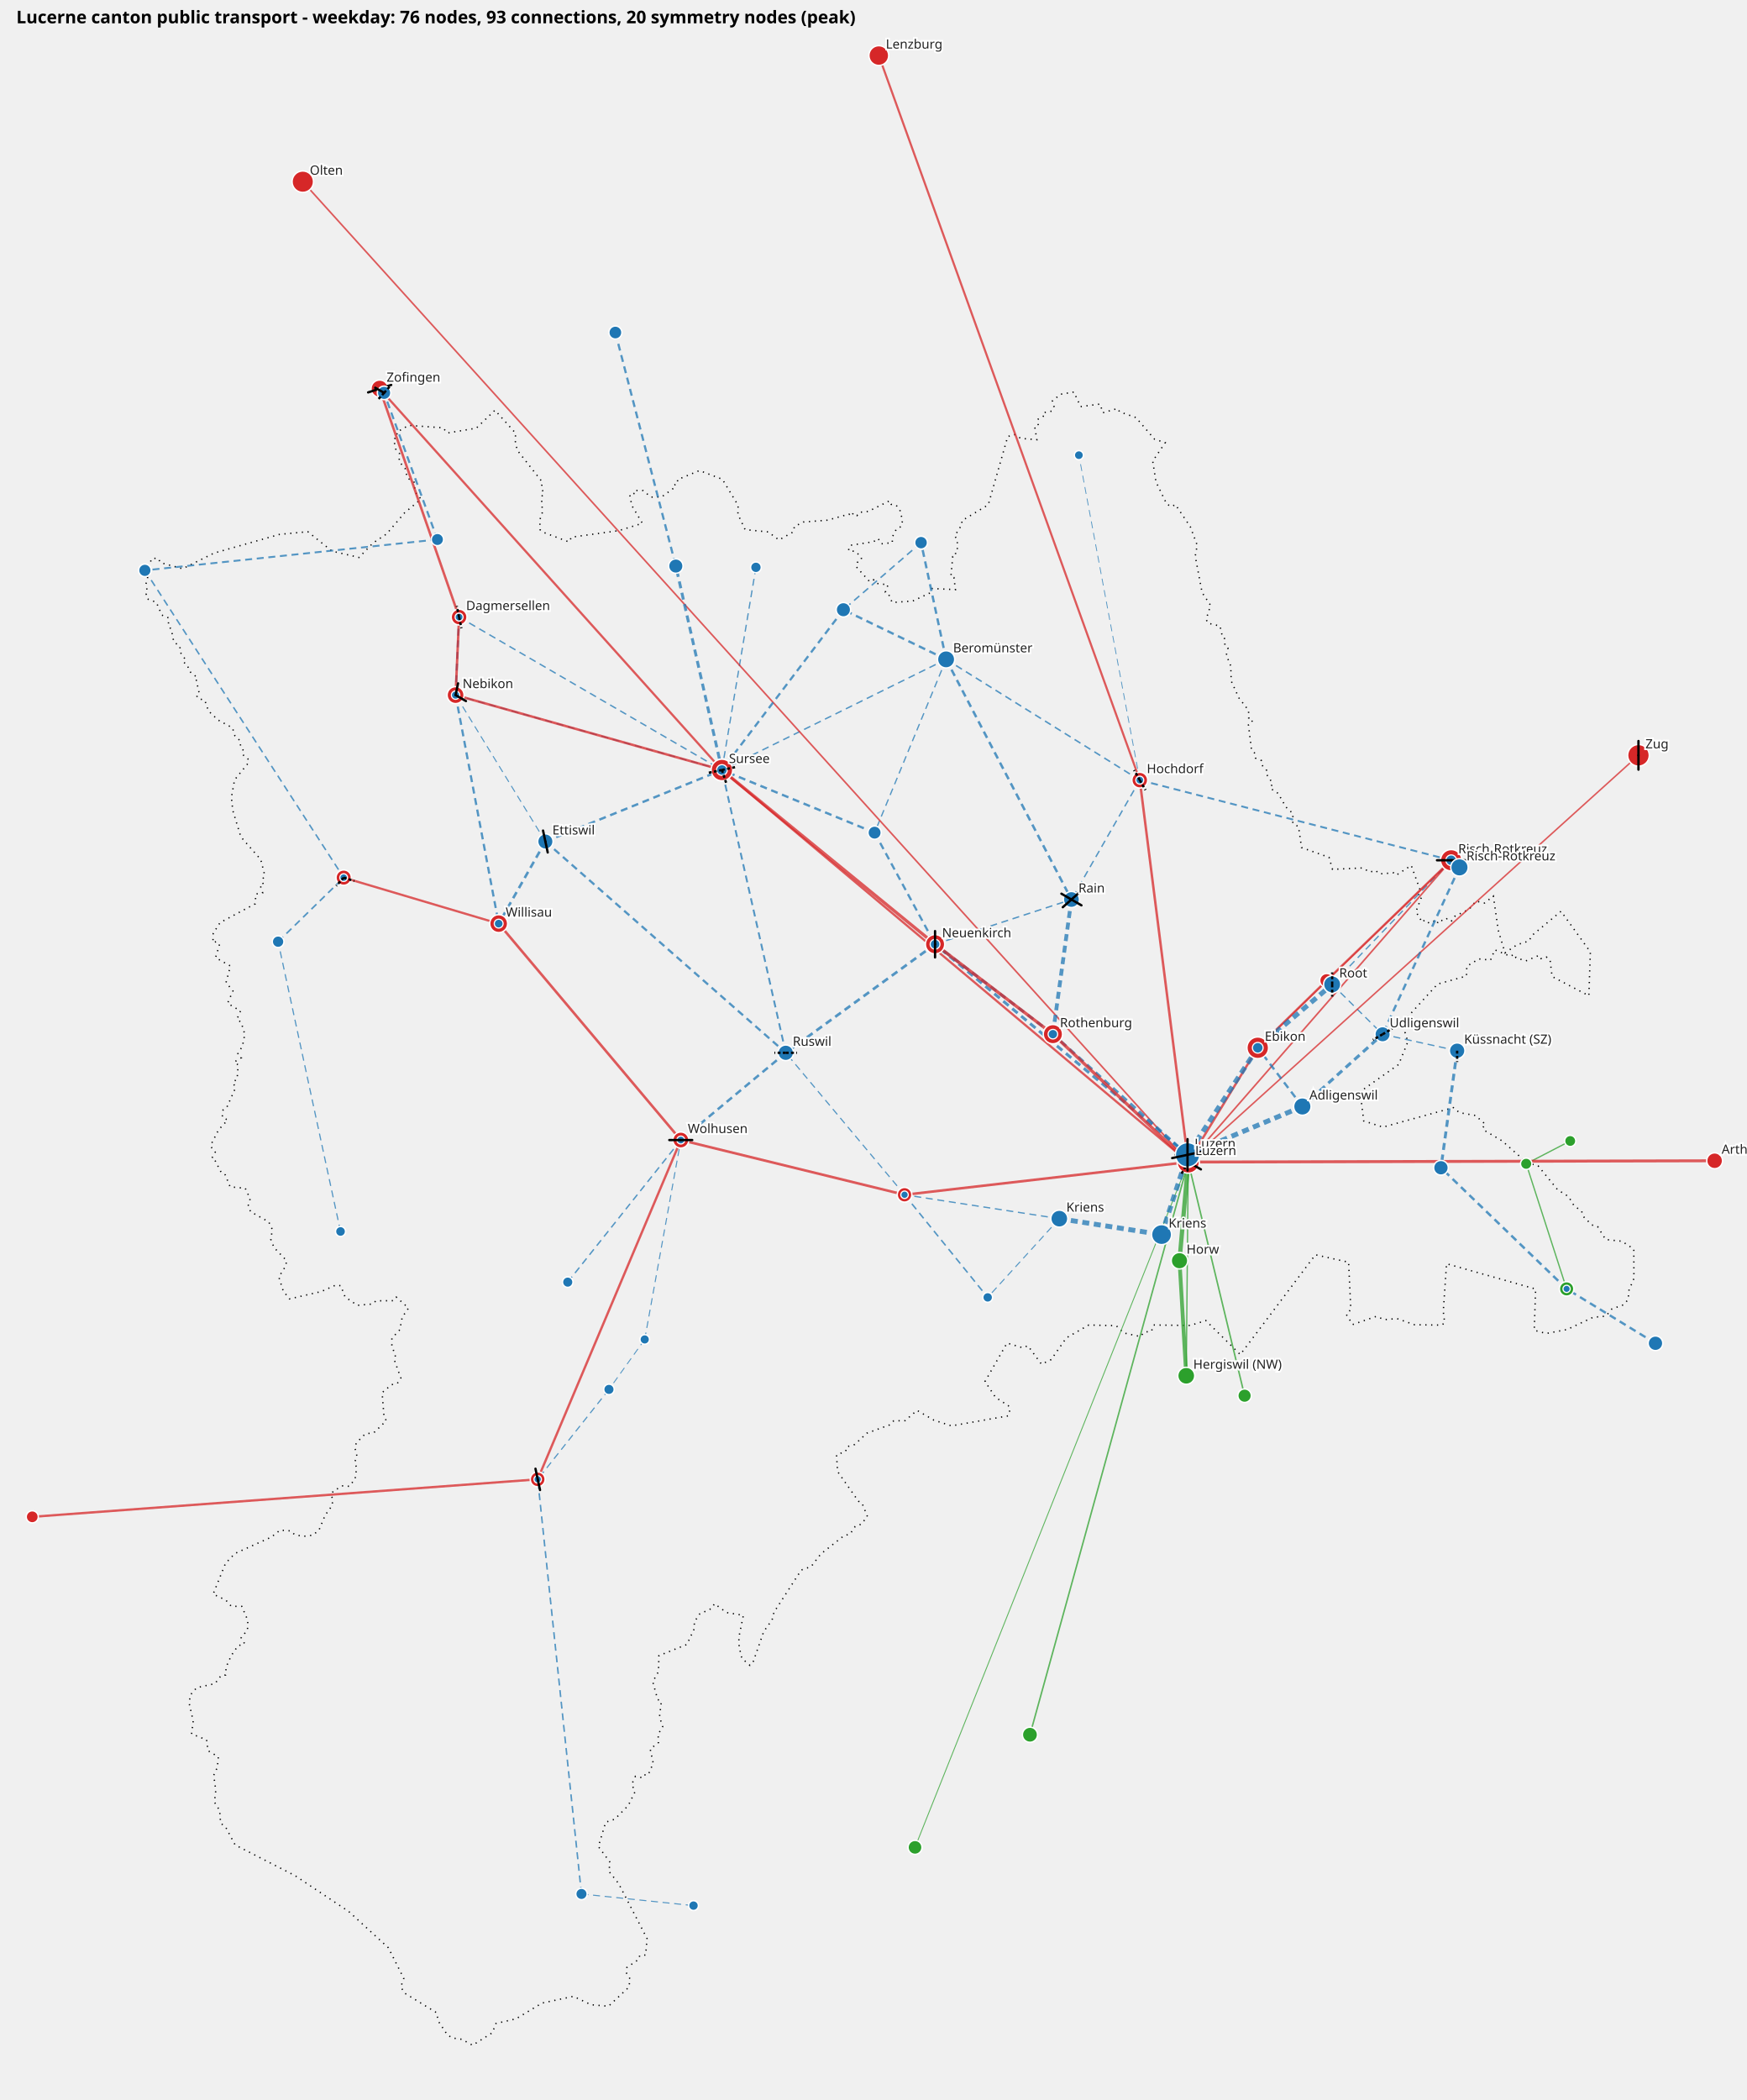
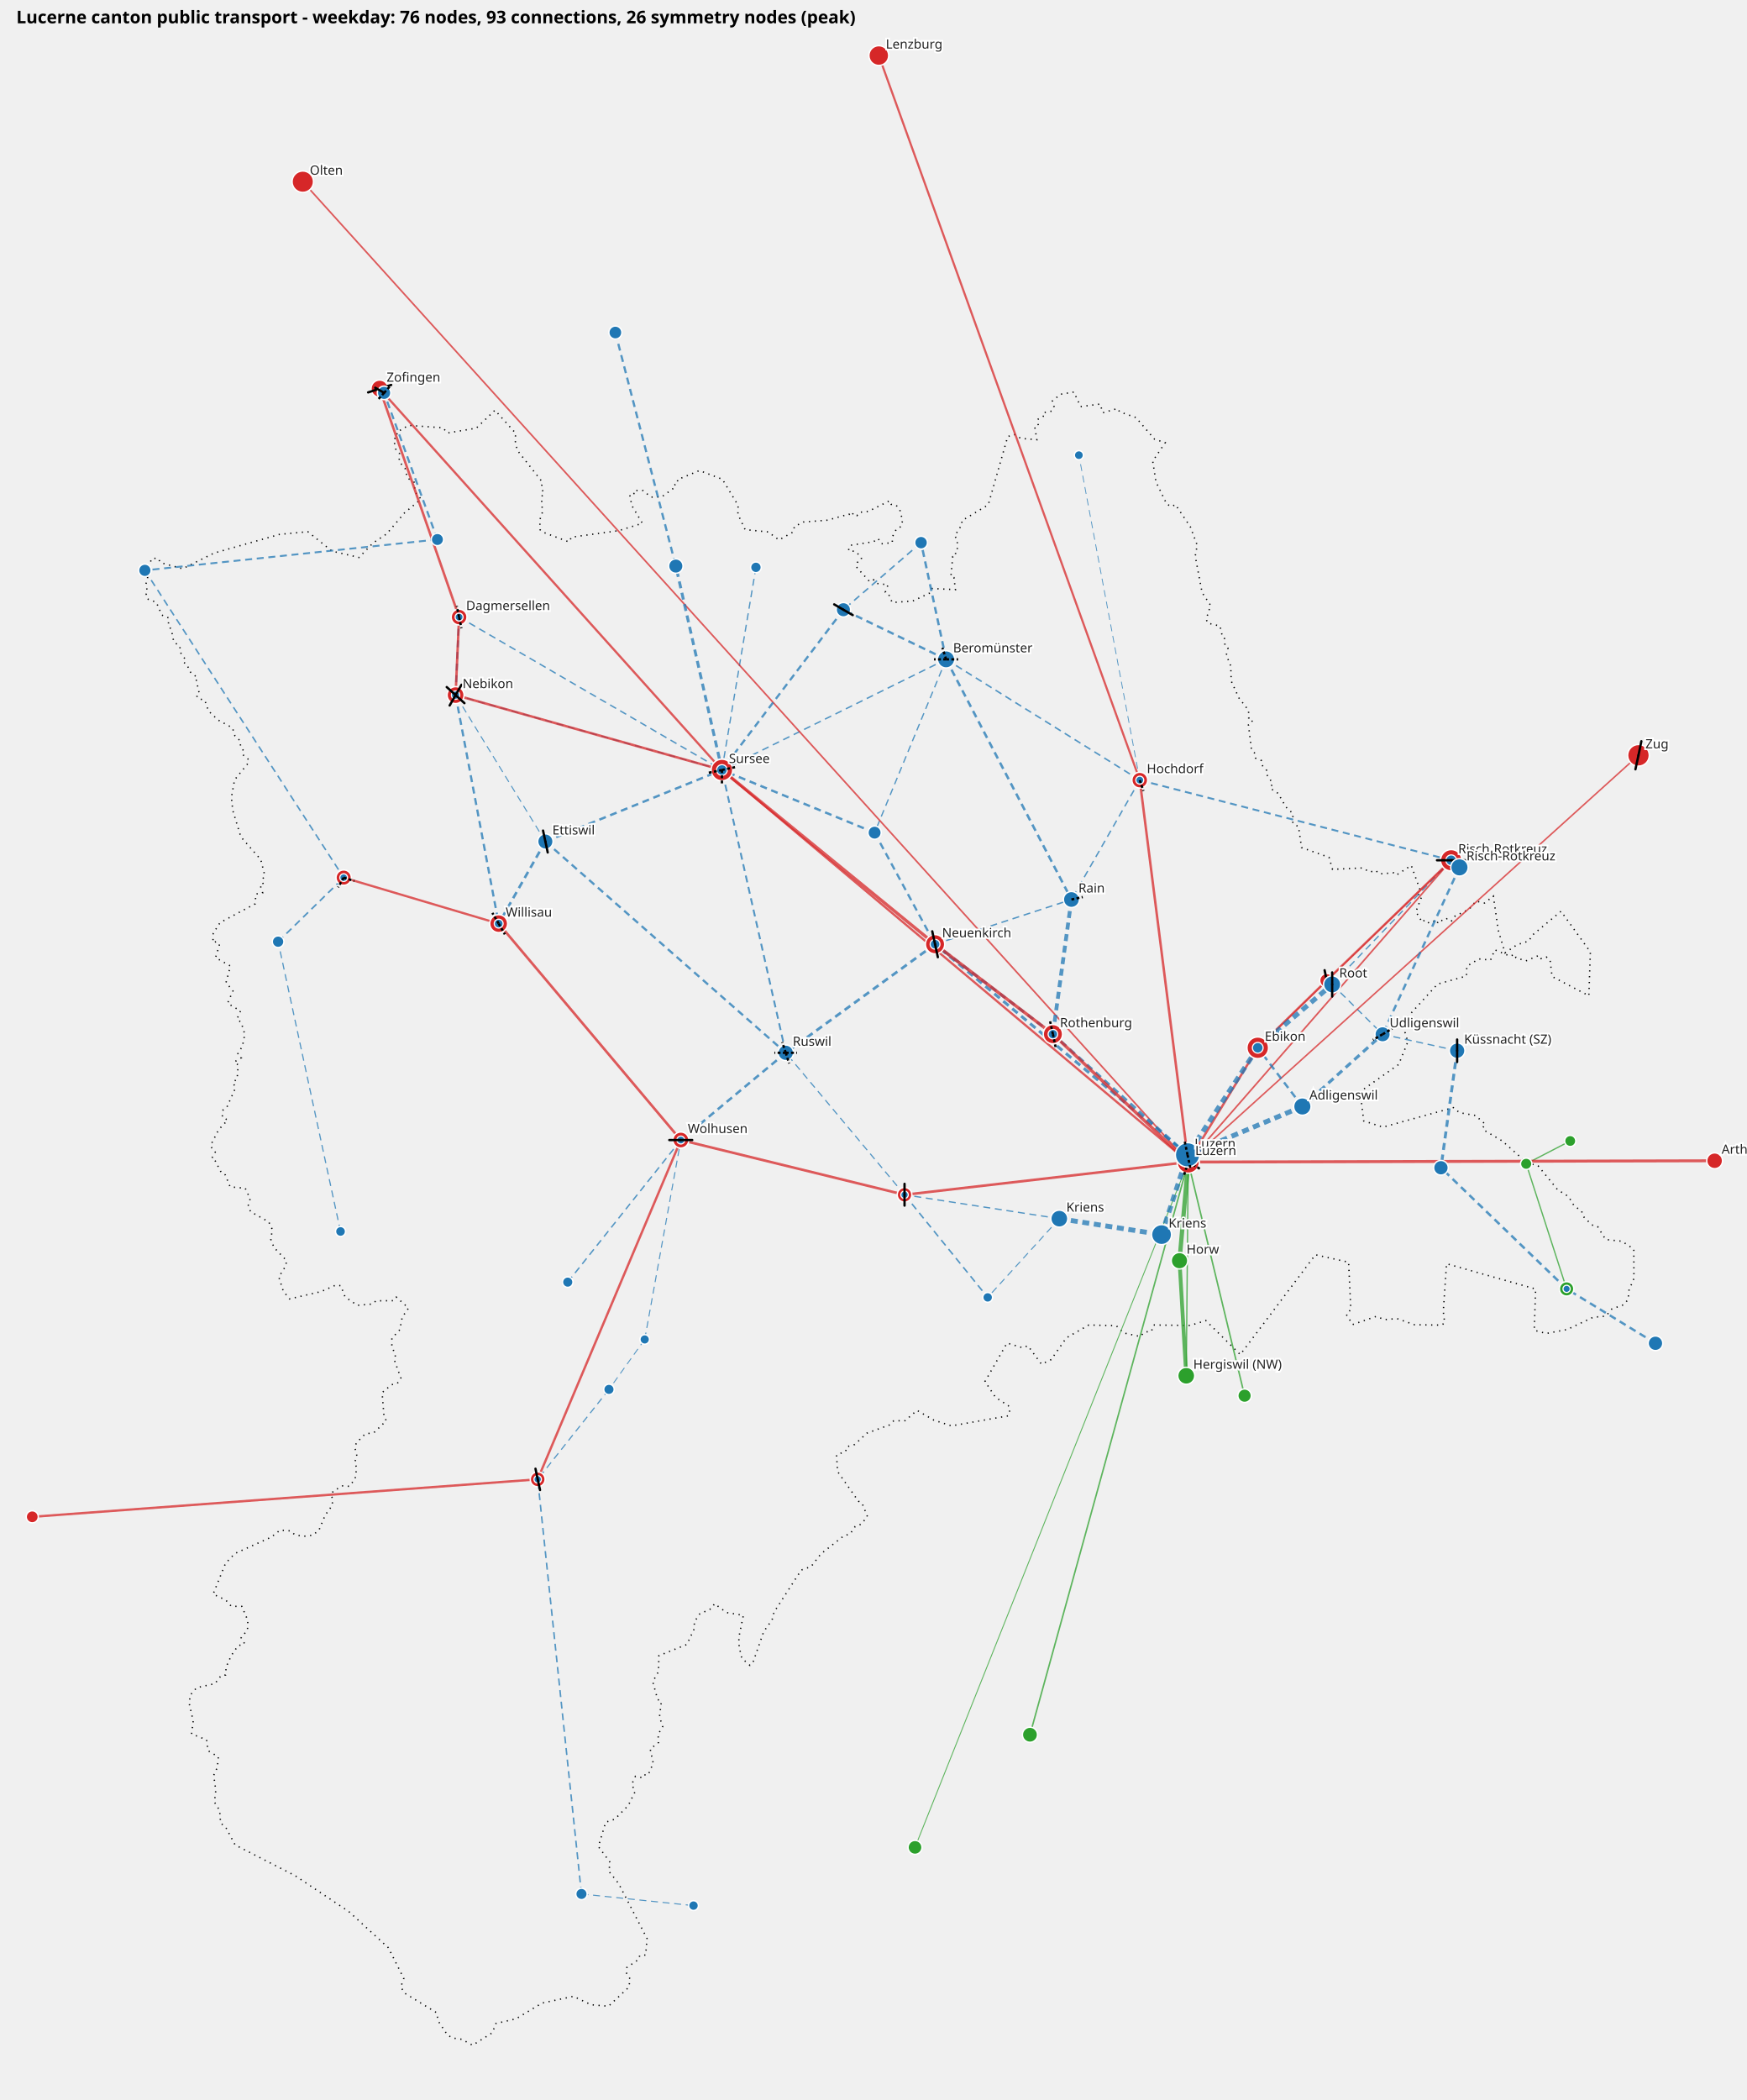
<svg xmlns="http://www.w3.org/2000/svg" width="1500" height="1803" style="background:#f3f5f8;font-family:sans-serif">
  <polyline fill="none" stroke="#000" stroke-width="1.2" stroke-dasharray="1 4" points="125.2,510.5 126.7,508.9 125.3,501.5 128.1,490.4 127.2,487.1 130.4,479.5 135.7,479.3 137.9,483.1 156.8,488.3 183.7,474.9 240.1,458.8 264.3,456.5 285.1,473.2 308.3,478.6 320.3,466.2 332.0,458.4 347.4,440.3 361.5,428.5 356.5,422.4 355.5,413.9 349.8,410.4 347.9,402.3 342.7,396.2 343.1,389.5 340.2,387.1 338.0,377.2 341.1,375.0 340.8,371.0 350.9,365.2 380.4,367.3 384.1,371.8 409.0,367.6 425.0,352.2 442.9,372.1 442.2,377.6 444.1,386.5 465.6,413.8 464.9,419.1 467.0,423.4 464.9,426.7 465.8,439.7 463.6,446.1 463.6,454.7 466.2,456.9 488.6,465.3 490.7,461.2 531.3,455.6 551.6,449.3 542.5,434.0 540.7,424.6 544.3,423.8 544.5,421.1 552.2,421.2 559.0,426.8 568.2,426.6 578.9,418.8 578.4,416.6 581.8,415.4 581.8,411.8 600.6,404.0 620.3,411.5 633.8,433.9 633.6,441.5 639.8,454.7 659.6,456.7 668.9,463.6 681.3,456.6 682.1,452.1 689.8,448.2 710.6,446.6 729.0,441.4 731.2,443.3 732.7,440.4 735.9,442.6 737.7,439.9 745.5,439.1 764.0,429.9 765.2,433.0 769.4,433.6 772.7,437.9 775.0,446.9 773.9,452.0 769.7,454.2 766.2,461.1 766.2,465.9 756.8,466.9 754.0,462.3 750.1,465.1 730.0,468.2 728.5,472.6 734.5,473.5 739.4,478.1 739.8,480.2 736.1,482.9 735.4,486.8 746.4,499.0 749.9,497.6 752.6,500.9 762.5,502.1 760.2,508.4 762.9,509.9 766.1,517.3 783.8,516.0 797.9,509.4 800.0,505.3 820.4,506.2 819.1,495.9 816.5,495.1 818.1,477.9 820.6,477.3 820.4,472.9 822.0,471.5 822.0,463.5 819.8,460.1 826.0,450.3 825.9,447.1 848.6,433.4 865.3,374.8 871.0,373.1 876.6,376.4 890.3,377.5 888.7,367.6 891.6,366.4 891.0,360.1 895.8,357.4 895.5,354.4 903.0,353.0 905.1,348.7 903.7,344.2 910.6,338.5 922.1,336.6 927.9,349.1 944.7,346.9 946.9,354.4 959.7,350.7 961.4,353.6 975.4,358.5 991.3,377.0 1000.5,380.1 989.8,395.9 992.6,413.7 1001.9,432.9 1006.2,435.0 1009.2,433.1 1022.1,452.3 1028.0,468.1 1026.3,477.5 1032.2,508.8 1039.5,519.7 1035.7,531.7 1037.1,535.0 1047.6,537.5 1049.8,547.4 1051.6,548.3 1051.8,554.3 1054.4,556.4 1053.0,562.5 1056.8,571.7 1057.2,584.7 1063.8,599.2 1072.1,609.9 1072.2,616.4 1074.9,616.7 1075.2,620.2 1072.0,622.4 1074.6,643.5 1077.9,647.2 1078.1,650.9 1083.2,653.0 1083.7,657.0 1087.7,661.5 1087.3,664.4 1092.7,672.5 1090.8,676.8 1097.4,681.1 1104.2,692.9 1110.2,698.5 1110.1,706.9 1115.0,709.8 1117.6,727.7 1141.2,736.1 1144.2,746.4 1169.8,745.2 1176.4,748.7 1181.2,747.3 1184.3,750.3 1196.7,749.4 1198.9,751.4 1211.8,743.0 1219.2,763.6 1217.9,769.7 1220.4,770.7 1215.8,782.8 1221.3,791.9 1223.3,789.8 1227.1,792.5 1232.9,790.2 1234.2,792.5 1235.6,789.8 1240.0,790.7 1243.0,788.3 1246.4,790.6 1249.0,786.8 1261.7,780.5 1267.3,773.7 1274.7,775.3 1282.3,769.4 1286.5,798.7 1292.3,818.1 1302.7,811.1 1312.9,807.9 1315.4,803.2 1340.4,782.4 1365.6,817.3 1364.3,854.9 1332.7,838.4 1331.0,824.2 1327.7,821.6 1323.1,823.0 1321.4,820.3 1310.2,825.0 1301.7,822.3 1300.5,819.3 1296.8,821.0 1283.5,815.5 1279.9,824.3 1269.9,823.3 1259.5,829.6 1259.2,838.0 1234.4,844.9 1206.6,875.4 1207.9,880.9 1206.4,886.2 1208.9,894.4 1201.0,913.9 1167.9,937.3 1171.0,962.4 1187.5,967.7 1248.0,951.0 1253.2,955.3 1266.8,957.7 1275.5,965.3 1273.2,968.2 1275.4,971.0 1289.8,979.5 1311.1,998.3 1320.7,1000.9 1337.5,1021.5 1346.8,1027.3 1351.6,1035.2 1358.1,1039.9 1359.5,1044.4 1366.9,1051.7 1371.8,1053.1 1378.7,1064.2 1392.7,1065.7 1402.9,1072.4 1403.0,1097.7 1398.8,1107.6 1398.0,1115.6 1394.5,1120.1 1384.1,1123.8 1378.9,1130.0 1367.9,1131.0 1345.6,1141.5 1327.6,1144.9 1317.4,1142.1 1318.6,1106.7 1242.1,1085.0 1239.3,1126.0 1240.5,1135.8 1237.8,1137.7 1214.7,1137.4 1199.5,1132.1 1188.7,1133.0 1181.8,1130.2 1161.5,1137.2 1156.1,1128.7 1159.9,1124.2 1158.0,1083.7 1129.5,1077.3 1065.0,1163.0 1035.4,1133.8 1022.0,1138.0 990.6,1137.6 988.7,1143.0 982.8,1143.7 979.0,1147.5 964.8,1144.4 958.5,1138.2 934.9,1137.6 915.6,1148.7 902.6,1167.3 894.3,1171.3 882.6,1155.4 878.3,1157.2 864.7,1153.1 845.8,1186.1 854.8,1199.7 865.8,1206.9 867.4,1209.7 865.8,1215.6 817.0,1224.2 801.9,1219.3 787.4,1210.9 777.2,1219.7 767.4,1219.9 763.8,1223.4 744.3,1230.5 733.9,1240.2 727.0,1242.2 726.2,1246.0 718.3,1249.2 719.2,1263.4 737.1,1288.9 740.1,1290.3 744.8,1302.0 739.5,1308.6 734.3,1310.6 729.9,1317.1 724.7,1318.5 704.8,1334.2 696.5,1345.0 688.0,1348.0 664.6,1384.2 663.0,1390.7 655.8,1400.8 646.7,1426.9 643.9,1429.8 637.0,1423.8 634.7,1414.0 634.4,1405.9 638.3,1386.9 623.9,1384.5 613.5,1376.9 611.0,1381.0 600.8,1385.7 596.1,1392.7 596.4,1397.9 589.8,1411.9 565.8,1421.5 565.4,1435.2 560.5,1443.9 564.7,1459.1 567.9,1460.8 566.3,1473.9 569.0,1482.5 565.1,1489.0 565.4,1496.1 558.3,1501.7 560.9,1513.8 556.5,1524.0 552.5,1523.8 551.1,1526.2 545.6,1525.1 542.6,1531.7 545.1,1538.7 539.5,1550.1 527.9,1561.9 520.1,1564.5 513.8,1585.4 524.0,1599.1 522.7,1606.5 531.1,1617.0 555.6,1664.4 554.4,1678.5 549.3,1679.0 548.4,1682.3 538.3,1689.2 538.1,1694.4 541.2,1699.3 539.8,1706.3 522.5,1722.5 507.5,1721.2 492.4,1714.0 465.4,1719.8 443.1,1733.3 425.9,1737.3 422.7,1745.3 405.8,1756.0 396.6,1750.9 388.1,1749.7 383.9,1746.7 376.4,1735.4 374.8,1728.0 347.2,1711.1 344.2,1705.8 346.7,1698.6 333.5,1672.3 299.4,1641.1 253.4,1610.4 201.9,1584.0 193.8,1568.8 189.4,1565.2 188.6,1554.4 184.1,1547.2 185.3,1537.2 183.5,1524.2 186.6,1517.5 187.5,1508.4 178.6,1503.1 177.4,1493.8 164.5,1488.7 165.9,1477.7 162.5,1462.7 163.3,1455.4 168.9,1449.0 184.6,1445.5 189.9,1438.5 193.7,1438.1 194.2,1431.2 198.6,1421.4 204.3,1413.1 210.0,1411.2 207.1,1406.1 212.5,1399.4 212.8,1391.2 207.6,1379.2 198.6,1379.1 193.8,1373.7 183.0,1368.7 193.6,1342.3 201.7,1333.8 233.0,1319.7 240.5,1313.7 249.7,1314.4 253.0,1317.6 260.2,1319.1 268.7,1318.0 273.9,1313.7 279.2,1300.9 284.7,1293.3 286.0,1288.0 284.5,1283.9 286.1,1280.2 294.3,1275.7 299.9,1276.1 304.9,1269.8 306.2,1260.6 304.7,1254.9 306.6,1250.6 304.7,1242.8 306.0,1238.8 313.5,1231.2 321.1,1230.0 331.7,1219.8 329.7,1215.7 328.1,1195.7 336.1,1188.9 341.2,1187.7 344.2,1183.2 338.6,1167.6 339.6,1164.8 336.5,1155.1 336.5,1149.0 343.3,1141.7 345.4,1130.8 350.8,1123.1 340.3,1113.7 337.7,1116.7 322.8,1116.9 319.8,1119.6 306.8,1120.7 296.3,1113.5 292.6,1103.9 288.4,1103.3 275.8,1108.9 248.6,1115.2 243.2,1108.4 239.4,1096.4 245.3,1087.0 246.1,1082.4 235.3,1071.1 232.5,1064.0 233.9,1055.7 230.7,1049.0 215.1,1040.3 213.2,1034.9 214.8,1029.3 210.6,1020.2 197.6,1019.0 193.4,1008.7 190.3,1007.3 184.3,995.7 181.9,994.5 184.8,989.1 181.1,984.5 181.4,982.3 187.7,970.0 195.5,961.6 190.8,959.2 191.6,952.8 194.9,950.4 202.1,934.3 200.1,929.0 203.6,926.5 204.5,914.3 201.2,911.8 207.2,908.1 204.3,904.6 208.2,898.1 210.2,888.0 207.1,877.9 203.5,874.9 206.5,868.0 195.4,861.4 200.0,850.8 194.1,843.5 197.9,829.4 185.1,822.2 188.3,811.6 186.2,808.3 182.8,809.4 183.1,801.3 189.0,792.1 219.1,776.0 219.7,767.6 225.5,766.5 223.4,759.9 226.0,759.0 225.0,756.0 227.3,751.4 223.9,738.0 206.8,718.5 199.9,695.9 198.7,684.7 201.4,669.6 212.8,655.6 213.4,652.1 208.7,648.1 209.2,644.6 206.6,641.3 206.2,636.0 201.7,631.7 199.6,624.9 187.3,618.2 179.0,610.4 175.9,601.4 169.6,599.4 168.8,596.7 170.9,594.6 168.6,584.1 169.6,581.9 162.7,576.4 160.8,570.8 157.7,568.6 158.9,565.8 154.7,559.9 154.5,554.9 149.2,551.1 147.2,540.9 144.6,536.7 144.8,530.5 139.0,528.1 134.2,517.1 126.7,514.3 125.2,510.5" />
  <line x1="1080.0" y1="899.6" x2="1246.1" y2="738.6" stroke="#d62728" stroke-width="0.7" stroke-opacity=".75" />
  <line x1="978.7" y1="669.8" x2="926.4" y2="390.8" stroke="#1f77b4" stroke-width="0.7" stroke-opacity=".75" stroke-dasharray="6 4" />
  <line x1="785.7" y1="1586.1" x2="1020.3" y2="997.7" stroke="#2ca02c" stroke-width="0.8" stroke-opacity=".75" />
  <line x1="553.6" y1="1150.0" x2="522.9" y2="1192.9" stroke="#1f77b4" stroke-width="0.8" stroke-opacity=".75" stroke-dasharray="6 4" />
  <line x1="909.6" y1="1046.3" x2="848.1" y2="1113.9" stroke="#1f77b4" stroke-width="0.9" stroke-opacity=".75" stroke-dasharray="6 4" />
  <line x1="468.3" y1="722.5" x2="391.2" y2="596.8" stroke="#1f77b4" stroke-width="0.9" stroke-opacity=".75" stroke-dasharray="6 4" />
  <line x1="499.3" y1="1626.1" x2="595.5" y2="1636.1" stroke="#1f77b4" stroke-width="0.9" stroke-opacity=".75" stroke-dasharray="6 4" />
  <line x1="553.6" y1="1150.0" x2="584.6" y2="978.8" stroke="#1f77b4" stroke-width="0.9" stroke-opacity=".75" stroke-dasharray="6 4" />
  <line x1="292.4" y1="1057.3" x2="238.8" y2="808.5" stroke="#1f77b4" stroke-width="1.0" stroke-opacity=".75" stroke-dasharray="6 4" />
  <line x1="776.7" y1="1025.8" x2="674.7" y2="903.9" stroke="#1f77b4" stroke-width="1.0" stroke-opacity=".75" stroke-dasharray="6 4" />
  <line x1="522.9" y1="1192.9" x2="461.7" y2="1270.1" stroke="#1f77b4" stroke-width="1.0" stroke-opacity=".75" stroke-dasharray="6 4" />
  <line x1="1018.6" y1="1181.2" x2="1020.3" y2="997.7" stroke="#2ca02c" stroke-width="1.1" stroke-opacity=".75" />
  <line x1="1348.3" y1="979.6" x2="1310.5" y2="999.2" stroke="#2ca02c" stroke-width="1.1" stroke-opacity=".75" />
  <line x1="391.2" y1="596.8" x2="619.9" y2="661.1" stroke="#1f77b4" stroke-width="1.1" stroke-opacity=".75" stroke-dasharray="6 4" />
  <line x1="1246.1" y1="738.6" x2="1143.9" y2="845.2" stroke="#1f77b4" stroke-width="1.1" stroke-opacity=".75" stroke-dasharray="6 4" />
  <line x1="909.6" y1="1046.3" x2="776.7" y2="1025.8" stroke="#1f77b4" stroke-width="1.1" stroke-opacity=".75" stroke-dasharray="6 4" />
  <line x1="1143.9" y1="845.2" x2="1187.2" y2="888.0" stroke="#1f77b4" stroke-width="1.1" stroke-opacity=".75" stroke-dasharray="6 4" />
  <line x1="649.1" y1="487.1" x2="619.9" y2="661.1" stroke="#1f77b4" stroke-width="1.1" stroke-opacity=".75" stroke-dasharray="6 4" />
  <line x1="1251.2" y1="902.1" x2="1187.2" y2="888.0" stroke="#1f77b4" stroke-width="1.1" stroke-opacity=".75" stroke-dasharray="6 4" />
  <line x1="1345.2" y1="1106.6" x2="1310.5" y2="999.2" stroke="#2ca02c" stroke-width="1.1" stroke-opacity=".75" />
  <line x1="812.4" y1="566.1" x2="751.0" y2="714.9" stroke="#1f77b4" stroke-width="1.1" stroke-opacity=".75" stroke-dasharray="6 4" />
  <line x1="812.4" y1="566.1" x2="619.9" y2="661.1" stroke="#1f77b4" stroke-width="1.2" stroke-opacity=".75" stroke-dasharray="6 4" />
  <line x1="487.5" y1="1100.8" x2="584.6" y2="978.8" stroke="#1f77b4" stroke-width="1.2" stroke-opacity=".75" stroke-dasharray="6 4" />
  <line x1="978.7" y1="669.8" x2="920.0" y2="772.3" stroke="#1f77b4" stroke-width="1.2" stroke-opacity=".75" stroke-dasharray="6 4" />
  <line x1="802.9" y1="810.7" x2="920.0" y2="772.3" stroke="#1f77b4" stroke-width="1.2" stroke-opacity=".75" stroke-dasharray="6 4" />
  <line x1="394.2" y1="529.8" x2="619.9" y2="661.1" stroke="#1f77b4" stroke-width="1.2" stroke-opacity=".75" stroke-dasharray="6 4" />
  <line x1="1020.3" y1="997.7" x2="884.4" y2="1489.4" stroke="#2ca02c" stroke-width="1.3" stroke-opacity=".75" />
  <line x1="499.3" y1="1626.1" x2="461.7" y2="1270.1" stroke="#1f77b4" stroke-width="1.3" stroke-opacity=".75" stroke-dasharray="6 4" />
  <line x1="790.9" y1="465.9" x2="724.2" y2="523.5" stroke="#1f77b4" stroke-width="1.3" stroke-opacity=".75" stroke-dasharray="6 4" />
  <line x1="124.4" y1="489.7" x2="295.1" y2="753.5" stroke="#1f77b4" stroke-width="1.3" stroke-opacity=".75" stroke-dasharray="6 4" />
  <line x1="1020.3" y1="997.7" x2="1068.7" y2="1198.3" stroke="#2ca02c" stroke-width="1.3" stroke-opacity=".75" />
  <line x1="1020.3" y1="997.7" x2="1406.9" y2="648.5" stroke="#d62728" stroke-width="1.3" stroke-opacity=".75" />
  <line x1="776.7" y1="1025.8" x2="848.1" y2="1113.9" stroke="#1f77b4" stroke-width="1.3" stroke-opacity=".75" stroke-dasharray="6 4" />
  <line x1="812.4" y1="566.1" x2="978.7" y2="669.8" stroke="#1f77b4" stroke-width="1.3" stroke-opacity=".75" stroke-dasharray="6 4" />
  <line x1="1020.3" y1="997.7" x2="260.0" y2="156.0" stroke="#d62728" stroke-width="1.4" stroke-opacity=".75" />
  <line x1="238.8" y1="808.5" x2="295.1" y2="753.5" stroke="#1f77b4" stroke-width="1.4" stroke-opacity=".75" stroke-dasharray="6 4" />
  <line x1="1020.3" y1="997.7" x2="1246.1" y2="738.6" stroke="#d62728" stroke-width="1.4" stroke-opacity=".75" />
  <line x1="978.7" y1="669.8" x2="1246.1" y2="738.6" stroke="#1f77b4" stroke-width="1.6" stroke-opacity=".75" stroke-dasharray="6 4" />
  <line x1="375.6" y1="463.2" x2="124.4" y2="489.7" stroke="#1f77b4" stroke-width="1.6" stroke-opacity=".75" stroke-dasharray="6 4" />
  <line x1="674.7" y1="903.9" x2="619.9" y2="661.1" stroke="#1f77b4" stroke-width="1.6" stroke-opacity=".75" stroke-dasharray="6 4" />
  <line x1="375.6" y1="463.2" x2="329.8" y2="337.3" stroke="#1f77b4" stroke-width="1.8" stroke-opacity=".75" stroke-dasharray="6 4" />
  <line x1="394.2" y1="529.8" x2="391.2" y2="596.8" stroke="#1f77b4" stroke-width="1.8" stroke-opacity=".75" stroke-dasharray="6 4" />
  <line x1="978.7" y1="669.8" x2="754.6" y2="47.7" stroke="#d62728" stroke-width="1.8" stroke-opacity=".75" />
  <line x1="619.9" y1="661.1" x2="326.0" y2="333.7" stroke="#d62728" stroke-width="1.9" stroke-opacity=".75" />
  <line x1="1020.3" y1="997.7" x2="619.9" y2="661.1" stroke="#d62728" stroke-width="1.9" stroke-opacity=".75" />
  <line x1="468.3" y1="722.5" x2="674.7" y2="903.9" stroke="#1f77b4" stroke-width="1.9" stroke-opacity=".75" stroke-dasharray="6 4" />
  <line x1="428.2" y1="793.0" x2="295.1" y2="753.5" stroke="#d62728" stroke-width="1.9" stroke-opacity=".75" />
  <line x1="724.2" y1="523.5" x2="619.9" y2="661.1" stroke="#1f77b4" stroke-width="1.9" stroke-opacity=".75" stroke-dasharray="6 4" />
  <line x1="391.2" y1="596.8" x2="428.2" y2="793.0" stroke="#1f77b4" stroke-width="1.9" stroke-opacity=".75" stroke-dasharray="6 4" />
  <line x1="751.0" y1="714.9" x2="802.9" y2="810.7" stroke="#1f77b4" stroke-width="1.9" stroke-opacity=".75" stroke-dasharray="6 4" />
  <line x1="528.4" y1="285.5" x2="580.3" y2="486.0" stroke="#1f77b4" stroke-width="1.9" stroke-opacity=".75" stroke-dasharray="6 4" />
  <line x1="812.4" y1="566.1" x2="790.9" y2="465.9" stroke="#1f77b4" stroke-width="2.0" stroke-opacity=".75" stroke-dasharray="6 4" />
  <line x1="1421.5" y1="1153.3" x2="1345.2" y2="1106.6" stroke="#1f77b4" stroke-width="2.0" stroke-opacity=".75" stroke-dasharray="6 4" />
  <line x1="27.7" y1="1302.3" x2="461.7" y2="1270.1" stroke="#d62728" stroke-width="2.0" stroke-opacity=".75" />
  <line x1="461.7" y1="1270.1" x2="584.6" y2="978.8" stroke="#d62728" stroke-width="2.0" stroke-opacity=".75" />
  <line x1="1118.3" y1="950.0" x2="1080.0" y2="899.6" stroke="#1f77b4" stroke-width="2.0" stroke-opacity=".75" stroke-dasharray="6 4" />
  <line x1="468.3" y1="722.5" x2="619.9" y2="661.1" stroke="#1f77b4" stroke-width="2.0" stroke-opacity=".75" stroke-dasharray="6 4" />
  <line x1="1253.2" y1="744.7" x2="1187.2" y2="888.0" stroke="#1f77b4" stroke-width="2.0" stroke-opacity=".75" stroke-dasharray="6 4" />
  <line x1="1080.0" y1="899.6" x2="1020.3" y2="997.7" stroke="#d62728" stroke-width="2.0" stroke-opacity=".75" />
  <line x1="1080.0" y1="899.6" x2="1139.2" y2="841.8" stroke="#d62728" stroke-width="2.0" stroke-opacity=".75" />
  <line x1="1246.1" y1="738.6" x2="1139.2" y2="841.8" stroke="#d62728" stroke-width="2.0" stroke-opacity=".75" />
  <line x1="812.4" y1="566.1" x2="724.2" y2="523.5" stroke="#1f77b4" stroke-width="2.0" stroke-opacity=".75" stroke-dasharray="6 4" />
  <line x1="751.0" y1="714.9" x2="619.9" y2="661.1" stroke="#1f77b4" stroke-width="2.0" stroke-opacity=".75" stroke-dasharray="6 4" />
  <line x1="394.2" y1="529.8" x2="391.2" y2="596.8" stroke="#d62728" stroke-width="2.1" stroke-opacity=".75" />
  <line x1="812.4" y1="566.1" x2="920.0" y2="772.3" stroke="#1f77b4" stroke-width="2.1" stroke-opacity=".75" stroke-dasharray="6 4" />
  <line x1="394.2" y1="529.8" x2="326.0" y2="333.7" stroke="#d62728" stroke-width="2.1" stroke-opacity=".75" />
  <line x1="978.7" y1="669.8" x2="1020.3" y2="997.7" stroke="#d62728" stroke-width="2.1" stroke-opacity=".75" />
  <line x1="391.2" y1="596.8" x2="619.9" y2="661.1" stroke="#d62728" stroke-width="2.1" stroke-opacity=".75" />
  <line x1="674.7" y1="903.9" x2="584.6" y2="978.8" stroke="#1f77b4" stroke-width="2.1" stroke-opacity=".75" stroke-dasharray="6 4" />
  <line x1="1345.2" y1="1106.6" x2="1237.3" y2="1002.6" stroke="#1f77b4" stroke-width="2.1" stroke-opacity=".75" stroke-dasharray="6 4" />
  <line x1="468.3" y1="722.5" x2="428.2" y2="793.0" stroke="#1f77b4" stroke-width="2.2" stroke-opacity=".75" stroke-dasharray="6 4" />
  <line x1="428.2" y1="793.0" x2="584.6" y2="978.8" stroke="#d62728" stroke-width="2.2" stroke-opacity=".75" />
  <line x1="776.7" y1="1025.8" x2="584.6" y2="978.8" stroke="#d62728" stroke-width="2.2" stroke-opacity=".75" />
  <line x1="1020.3" y1="997.7" x2="776.7" y2="1025.8" stroke="#d62728" stroke-width="2.2" stroke-opacity=".75" />
  <line x1="1019.7" y1="991.5" x2="904.1" y2="887.9" stroke="#1f77b4" stroke-width="2.3" stroke-opacity=".75" stroke-dasharray="6 4" />
  <line x1="802.9" y1="810.7" x2="674.7" y2="903.9" stroke="#1f77b4" stroke-width="2.3" stroke-opacity=".75" stroke-dasharray="6 4" />
  <line x1="802.9" y1="810.7" x2="904.1" y2="887.9" stroke="#1f77b4" stroke-width="2.4" stroke-opacity=".75" stroke-dasharray="6 4" />
  <line x1="1251.2" y1="902.1" x2="1237.3" y2="1002.6" stroke="#1f77b4" stroke-width="2.5" stroke-opacity=".75" stroke-dasharray="6 4" />
  <line x1="1472.3" y1="996.6" x2="1020.3" y2="997.7" stroke="#d62728" stroke-width="2.5" stroke-opacity=".75" />
  <line x1="1019.7" y1="991.5" x2="802.9" y2="810.7" stroke="#1f77b4" stroke-width="2.5" stroke-opacity=".75" stroke-dasharray="6 4" />
  <line x1="619.9" y1="661.1" x2="580.3" y2="486.0" stroke="#1f77b4" stroke-width="2.5" stroke-opacity=".75" stroke-dasharray="6 4" />
  <line x1="1118.3" y1="950.0" x2="1187.2" y2="888.0" stroke="#1f77b4" stroke-width="2.6" stroke-opacity=".75" stroke-dasharray="6 4" />
  <line x1="802.9" y1="810.7" x2="904.1" y2="887.9" stroke="#d62728" stroke-width="2.7" stroke-opacity=".75" />
  <line x1="802.9" y1="810.7" x2="619.9" y2="661.1" stroke="#d62728" stroke-width="2.7" stroke-opacity=".75" />
  <line x1="1020.3" y1="997.7" x2="904.1" y2="887.9" stroke="#d62728" stroke-width="2.7" stroke-opacity=".75" />
  <line x1="920.0" y1="772.3" x2="904.1" y2="887.9" stroke="#1f77b4" stroke-width="3.3" stroke-opacity=".75" stroke-dasharray="6 4" />
  <line x1="1018.6" y1="1181.2" x2="1012.8" y2="1082.4" stroke="#2ca02c" stroke-width="3.3" stroke-opacity=".75" />
  <line x1="1012.8" y1="1082.4" x2="1020.3" y2="997.7" stroke="#2ca02c" stroke-width="3.7" stroke-opacity=".75" />
  <line x1="1118.3" y1="950.0" x2="1019.7" y2="991.5" stroke="#1f77b4" stroke-width="4.2" stroke-opacity=".75" stroke-dasharray="6 4" />
  <line x1="909.6" y1="1046.3" x2="997.4" y2="1060.0" stroke="#1f77b4" stroke-width="4.2" stroke-opacity=".75" stroke-dasharray="6 4" />
  <line x1="1080.0" y1="899.6" x2="1143.9" y2="845.2" stroke="#1f77b4" stroke-width="4.2" stroke-opacity=".75" stroke-dasharray="6 4" />
  <line x1="1080.0" y1="899.6" x2="1019.7" y2="991.5" stroke="#1f77b4" stroke-width="4.2" stroke-opacity=".75" stroke-dasharray="6 4" />
  <line x1="997.4" y1="1060.0" x2="1019.7" y2="991.5" stroke="#1f77b4" stroke-width="4.2" stroke-opacity=".75" stroke-dasharray="6 4" />
  <circle cx="1472.3" cy="996.6" r="6.8" fill="#d62728" stroke="#fff" stroke-width="1.2" />
  <circle cx="394.2" cy="529.8" r="6.8" fill="#d62728" stroke="#fff" stroke-width="1.2" />
  <circle cx="394.2" cy="529.8" r="3.4" fill="#1f77b4" stroke="#fff" stroke-width="1" />
  <line x1="394.2" y1="529.8" x2="396.2" y2="539.4" stroke="#000" stroke-width="2" stroke-dasharray="2.5 2" />
  <line x1="394.2" y1="529.8" x2="392.2" y2="520.3" stroke="#000" stroke-width="2" stroke-dasharray="2.5 2" />
  <circle cx="1080.0" cy="899.6" r="9.3" fill="#d62728" stroke="#fff" stroke-width="1.2" />
  <circle cx="1080.0" cy="899.6" r="4.6" fill="#1f77b4" stroke="#fff" stroke-width="1" />
  <circle cx="785.7" cy="1586.1" r="6.0" fill="#2ca02c" stroke="#fff" stroke-width="1.2" />
  <circle cx="1018.6" cy="1181.2" r="7.3" fill="#2ca02c" stroke="#fff" stroke-width="1.2" />
  <circle cx="978.7" cy="669.8" r="6.8" fill="#d62728" stroke="#fff" stroke-width="1.2" />
  <circle cx="978.7" cy="669.8" r="3.4" fill="#1f77b4" stroke="#fff" stroke-width="1" />
-   <line x1="978.7" y1="669.8" x2="983.6" y2="678.3" stroke="#000" stroke-width="2" stroke-dasharray="2.5 2" />
-   <line x1="978.7" y1="669.8" x2="973.8" y2="661.2" stroke="#000" stroke-width="2" stroke-dasharray="2.5 2" />
+   <line x1="978.7" y1="669.8" x2="981.8" y2="679.1" stroke="#000" stroke-width="2" stroke-dasharray="2.5 2" />
  <circle cx="1012.8" cy="1082.4" r="7.1" fill="#2ca02c" stroke="#fff" stroke-width="1.2" />
  <circle cx="27.7" cy="1302.3" r="5.2" fill="#d62728" stroke="#fff" stroke-width="1.2" />
  <circle cx="754.6" cy="47.7" r="8.5" fill="#d62728" stroke="#fff" stroke-width="1.2" />
  <circle cx="1020.3" cy="997.7" r="9.6" fill="#d62728" stroke="#fff" stroke-width="1.2" />
  <circle cx="1020.3" cy="997.7" r="4.8" fill="#2ca02c" stroke="#fff" stroke-width="1" />
-   <line x1="1020.3" y1="997.7" x2="1026.6" y2="986.8" stroke="#000" stroke-width="2" stroke-dasharray="2.5 2" />
-   <line x1="1020.3" y1="997.7" x2="1014.0" y2="1008.6" stroke="#000" stroke-width="2" stroke-dasharray="2.5 2" />
-   <line x1="1020.3" y1="997.7" x2="1031.2" y2="1004.0" stroke="#000" stroke-width="2" stroke-linecap="round" />
-   <line x1="1020.3" y1="997.7" x2="1009.4" y2="991.4" stroke="#000" stroke-width="2" stroke-linecap="round" />
+   <line x1="1020.3" y1="997.7" x2="1024.2" y2="985.7" stroke="#000" stroke-width="2" stroke-dasharray="2.5 2" />
+   <line x1="1020.3" y1="997.7" x2="1016.4" y2="1009.7" stroke="#000" stroke-width="2" stroke-dasharray="2.5 2" />
+   <line x1="1020.3" y1="997.7" x2="1031.2" y2="1004.0" stroke="#000" stroke-width="2" stroke-dasharray="2.5 2" />
+   <line x1="1020.3" y1="997.7" x2="1009.4" y2="991.4" stroke="#000" stroke-width="2" stroke-dasharray="2.5 2" />
  <circle cx="776.7" cy="1025.8" r="6.3" fill="#d62728" stroke="#fff" stroke-width="1.2" />
  <circle cx="776.7" cy="1025.8" r="3.2" fill="#1f77b4" stroke="#fff" stroke-width="1" />
+   <line x1="776.7" y1="1025.8" x2="776.7" y2="1016.4" stroke="#000" stroke-width="2" stroke-linecap="round" />
+   <line x1="776.7" y1="1025.8" x2="776.7" y2="1035.1" stroke="#000" stroke-width="2" stroke-linecap="round" />
  <circle cx="391.2" cy="596.8" r="7.3" fill="#d62728" stroke="#fff" stroke-width="1.2" />
  <circle cx="391.2" cy="596.8" r="3.6" fill="#1f77b4" stroke="#fff" stroke-width="1" />
-   <line x1="391.2" y1="596.8" x2="400.1" y2="601.9" stroke="#000" stroke-width="2" stroke-linecap="round" />
-   <line x1="391.2" y1="596.8" x2="393.3" y2="586.7" stroke="#000" stroke-width="2" stroke-linecap="round" />
+   <line x1="391.2" y1="596.8" x2="398.8" y2="603.7" stroke="#000" stroke-width="2" stroke-linecap="round" />
+   <line x1="391.2" y1="596.8" x2="383.6" y2="589.9" stroke="#000" stroke-width="2" stroke-linecap="round" />
+   <line x1="391.2" y1="596.8" x2="396.3" y2="587.9" stroke="#000" stroke-width="2" stroke-linecap="round" />
+   <line x1="391.2" y1="596.8" x2="386.1" y2="605.7" stroke="#000" stroke-width="2" stroke-linecap="round" />
  <circle cx="802.9" cy="810.7" r="8.3" fill="#d62728" stroke="#fff" stroke-width="1.2" />
  <circle cx="802.9" cy="810.7" r="4.2" fill="#1f77b4" stroke="#fff" stroke-width="1" />
-   <line x1="802.9" y1="810.7" x2="802.9" y2="799.4" stroke="#000" stroke-width="2" stroke-linecap="round" />
-   <line x1="802.9" y1="810.7" x2="802.9" y2="822.0" stroke="#000" stroke-width="2" stroke-linecap="round" />
+   <line x1="802.9" y1="810.7" x2="805.3" y2="821.8" stroke="#000" stroke-width="2" stroke-linecap="round" />
+   <line x1="802.9" y1="810.7" x2="800.5" y2="799.6" stroke="#000" stroke-width="2" stroke-linecap="round" />
  <circle cx="260.0" cy="156.0" r="9.2" fill="#d62728" stroke="#fff" stroke-width="1.2" />
  <circle cx="1246.1" cy="738.6" r="9.2" fill="#d62728" stroke="#fff" stroke-width="1.2" />
  <circle cx="1246.1" cy="738.6" r="4.6" fill="#1f77b4" stroke="#fff" stroke-width="1" />
  <line x1="1246.1" y1="738.6" x2="1258.3" y2="738.6" stroke="#000" stroke-width="2" stroke-linecap="round" />
  <line x1="1246.1" y1="738.6" x2="1233.9" y2="738.6" stroke="#000" stroke-width="2" stroke-linecap="round" />
  <circle cx="1139.2" cy="841.8" r="6.0" fill="#d62728" stroke="#fff" stroke-width="1.2" />
+   <line x1="1139.2" y1="841.8" x2="1141.1" y2="850.7" stroke="#000" stroke-width="2" stroke-linecap="round" />
+   <line x1="1139.2" y1="841.8" x2="1137.4" y2="833.0" stroke="#000" stroke-width="2" stroke-linecap="round" />
  <circle cx="904.1" cy="887.9" r="8.3" fill="#d62728" stroke="#fff" stroke-width="1.2" />
  <circle cx="904.1" cy="887.9" r="4.1" fill="#1f77b4" stroke="#fff" stroke-width="1" />
+   <line x1="904.1" y1="887.9" x2="906.4" y2="898.9" stroke="#000" stroke-width="2" stroke-dasharray="2.5 2" />
+   <line x1="904.1" y1="887.9" x2="901.7" y2="876.9" stroke="#000" stroke-width="2" stroke-dasharray="2.5 2" />
  <circle cx="884.4" cy="1489.4" r="6.5" fill="#2ca02c" stroke="#fff" stroke-width="1.2" />
  <circle cx="461.7" cy="1270.1" r="6.4" fill="#d62728" stroke="#fff" stroke-width="1.2" />
  <circle cx="461.7" cy="1270.1" r="3.2" fill="#1f77b4" stroke="#fff" stroke-width="1" />
  <line x1="461.7" y1="1270.1" x2="463.7" y2="1279.3" stroke="#000" stroke-width="2" stroke-linecap="round" />
  <line x1="461.7" y1="1270.1" x2="459.8" y2="1261.0" stroke="#000" stroke-width="2" stroke-linecap="round" />
  <circle cx="1068.7" cy="1198.3" r="5.8" fill="#2ca02c" stroke="#fff" stroke-width="1.2" />
  <circle cx="619.9" cy="661.1" r="9.3" fill="#d62728" stroke="#fff" stroke-width="1.2" />
  <circle cx="619.9" cy="661.1" r="4.6" fill="#1f77b4" stroke="#fff" stroke-width="1" />
  <line x1="619.9" y1="661.1" x2="631.9" y2="658.5" stroke="#000" stroke-width="2" stroke-dasharray="2.5 2" />
  <line x1="619.9" y1="661.1" x2="607.9" y2="663.6" stroke="#000" stroke-width="2" stroke-dasharray="2.5 2" />
-   <line x1="619.9" y1="661.1" x2="623.7" y2="672.7" stroke="#000" stroke-width="2" stroke-dasharray="2.5 2" />
+   <line x1="619.9" y1="661.1" x2="619.9" y2="673.3" stroke="#000" stroke-width="2" stroke-dasharray="2.5 2" />
  <circle cx="1345.2" cy="1106.6" r="6.2" fill="#2ca02c" stroke="#fff" stroke-width="1.2" />
  <circle cx="1345.2" cy="1106.6" r="3.1" fill="#1f77b4" stroke="#fff" stroke-width="1" />
  <circle cx="428.2" cy="793.0" r="7.7" fill="#d62728" stroke="#fff" stroke-width="1.2" />
  <circle cx="428.2" cy="793.0" r="3.8" fill="#1f77b4" stroke="#fff" stroke-width="1" />
+   <line x1="428.2" y1="793.0" x2="433.5" y2="802.2" stroke="#000" stroke-width="2" stroke-dasharray="2.5 2" />
+   <line x1="428.2" y1="793.0" x2="422.8" y2="783.8" stroke="#000" stroke-width="2" stroke-dasharray="2.5 2" />
  <circle cx="584.6" cy="978.8" r="6.9" fill="#d62728" stroke="#fff" stroke-width="1.2" />
  <circle cx="584.6" cy="978.8" r="3.4" fill="#1f77b4" stroke="#fff" stroke-width="1" />
  <line x1="584.6" y1="978.8" x2="594.4" y2="978.8" stroke="#000" stroke-width="2" stroke-linecap="round" />
  <line x1="584.6" y1="978.8" x2="574.7" y2="978.8" stroke="#000" stroke-width="2" stroke-linecap="round" />
  <circle cx="295.1" cy="753.5" r="6.6" fill="#d62728" stroke="#fff" stroke-width="1.2" />
  <circle cx="295.1" cy="753.5" r="3.3" fill="#1f77b4" stroke="#fff" stroke-width="1" />
-   <line x1="295.1" y1="753.5" x2="288.7" y2="760.6" stroke="#000" stroke-width="2" stroke-dasharray="2.5 2" />
  <line x1="295.1" y1="753.5" x2="304.2" y2="756.4" stroke="#000" stroke-width="2" stroke-dasharray="2.5 2" />
+   <line x1="295.1" y1="753.5" x2="290.3" y2="761.8" stroke="#000" stroke-width="2" stroke-dasharray="2.5 2" />
  <circle cx="326.0" cy="333.7" r="7.4" fill="#d62728" stroke="#fff" stroke-width="1.2" />
  <line x1="326.0" y1="333.7" x2="335.9" y2="330.5" stroke="#000" stroke-width="2" stroke-linecap="round" />
  <line x1="326.0" y1="333.7" x2="316.1" y2="336.9" stroke="#000" stroke-width="2" stroke-linecap="round" />
  <circle cx="1406.9" cy="648.5" r="9.3" fill="#d62728" stroke="#fff" stroke-width="1.2" />
-   <line x1="1406.9" y1="648.5" x2="1406.9" y2="636.2" stroke="#000" stroke-width="2" stroke-linecap="round" />
-   <line x1="1406.9" y1="648.5" x2="1406.9" y2="660.8" stroke="#000" stroke-width="2" stroke-linecap="round" />
+   <line x1="1406.9" y1="648.5" x2="1409.4" y2="636.4" stroke="#000" stroke-width="2" stroke-linecap="round" />
+   <line x1="1406.9" y1="648.5" x2="1404.3" y2="660.5" stroke="#000" stroke-width="2" stroke-linecap="round" />
  <circle cx="1118.3" cy="950.0" r="7.5" fill="#1f77b4" stroke="#fff" stroke-width="1.2" />
  <circle cx="812.4" cy="566.1" r="7.4" fill="#1f77b4" stroke="#fff" stroke-width="1.2" />
+   <line x1="812.4" y1="566.1" x2="809.2" y2="556.2" stroke="#000" stroke-width="2" stroke-dasharray="2.5 2" />
+   <line x1="812.4" y1="566.1" x2="822.7" y2="566.1" stroke="#000" stroke-width="2" stroke-dasharray="2.5 2" />
+   <line x1="812.4" y1="566.1" x2="802.0" y2="566.1" stroke="#000" stroke-width="2" stroke-dasharray="2.5 2" />
  <circle cx="751.0" cy="714.9" r="5.7" fill="#1f77b4" stroke="#fff" stroke-width="1.2" />
  <circle cx="468.3" cy="722.5" r="6.6" fill="#1f77b4" stroke="#fff" stroke-width="1.2" />
  <line x1="468.3" y1="722.5" x2="470.3" y2="731.9" stroke="#000" stroke-width="2" stroke-linecap="round" />
  <line x1="468.3" y1="722.5" x2="466.3" y2="713.1" stroke="#000" stroke-width="2" stroke-linecap="round" />
  <circle cx="499.3" cy="1626.1" r="4.9" fill="#1f77b4" stroke="#fff" stroke-width="1.2" />
  <circle cx="1421.5" cy="1153.3" r="6.3" fill="#1f77b4" stroke="#fff" stroke-width="1.2" />
  <circle cx="595.5" cy="1636.1" r="4.2" fill="#1f77b4" stroke="#fff" stroke-width="1.2" />
  <circle cx="522.9" cy="1192.9" r="4.5" fill="#1f77b4" stroke="#fff" stroke-width="1.2" />
  <circle cx="909.6" cy="1046.3" r="7.3" fill="#1f77b4" stroke="#fff" stroke-width="1.2" />
  <circle cx="1251.2" cy="902.1" r="6.7" fill="#1f77b4" stroke="#fff" stroke-width="1.2" />
-   <line x1="1251.2" y1="902.1" x2="1251.2" y2="911.8" stroke="#000" stroke-width="2" stroke-dasharray="2.5 2" />
+   <line x1="1251.2" y1="902.1" x2="1251.2" y2="892.5" stroke="#000" stroke-width="2" stroke-linecap="round" />
+   <line x1="1251.2" y1="902.1" x2="1251.2" y2="911.8" stroke="#000" stroke-width="2" stroke-linecap="round" />
  <circle cx="292.4" cy="1057.3" r="4.3" fill="#1f77b4" stroke="#fff" stroke-width="1.2" />
  <circle cx="1019.7" cy="991.5" r="10.5" fill="#1f77b4" stroke="#fff" stroke-width="1.2" />
-   <line x1="1019.7" y1="991.5" x2="1019.7" y2="978.0" stroke="#000" stroke-width="2" stroke-linecap="round" />
-   <line x1="1019.7" y1="991.5" x2="1019.7" y2="1005.0" stroke="#000" stroke-width="2" stroke-linecap="round" />
-   <line x1="1019.7" y1="991.5" x2="1032.9" y2="988.7" stroke="#000" stroke-width="2" stroke-linecap="round" />
-   <line x1="1019.7" y1="991.5" x2="1006.5" y2="994.3" stroke="#000" stroke-width="2" stroke-linecap="round" />
+   <line x1="1019.7" y1="991.5" x2="1022.5" y2="1004.7" stroke="#000" stroke-width="2" stroke-dasharray="2.5 2" />
+   <line x1="1019.7" y1="991.5" x2="1016.9" y2="978.3" stroke="#000" stroke-width="2" stroke-dasharray="2.5 2" />
  <circle cx="790.9" cy="465.9" r="5.5" fill="#1f77b4" stroke="#fff" stroke-width="1.2" />
  <circle cx="920.0" cy="772.3" r="6.9" fill="#1f77b4" stroke="#fff" stroke-width="1.2" />
-   <line x1="920.0" y1="772.3" x2="928.6" y2="777.3" stroke="#000" stroke-width="2" stroke-linecap="round" />
-   <line x1="920.0" y1="772.3" x2="911.4" y2="767.3" stroke="#000" stroke-width="2" stroke-linecap="round" />
-   <line x1="920.0" y1="772.3" x2="927.4" y2="765.7" stroke="#000" stroke-width="2" stroke-linecap="round" />
-   <line x1="920.0" y1="772.3" x2="912.6" y2="778.9" stroke="#000" stroke-width="2" stroke-linecap="round" />
+   <line x1="920.0" y1="772.3" x2="929.7" y2="770.2" stroke="#000" stroke-width="2" stroke-dasharray="2.5 2" />
  <circle cx="375.6" cy="463.2" r="5.3" fill="#1f77b4" stroke="#fff" stroke-width="1.2" />
  <circle cx="724.2" cy="523.5" r="6.2" fill="#1f77b4" stroke="#fff" stroke-width="1.2" />
+   <line x1="724.2" y1="523.5" x2="732.2" y2="528.1" stroke="#000" stroke-width="2" stroke-linecap="round" />
+   <line x1="724.2" y1="523.5" x2="716.3" y2="518.9" stroke="#000" stroke-width="2" stroke-linecap="round" />
  <circle cx="124.4" cy="489.7" r="5.4" fill="#1f77b4" stroke="#fff" stroke-width="1.2" />
  <circle cx="487.5" cy="1100.8" r="4.5" fill="#1f77b4" stroke="#fff" stroke-width="1.2" />
  <circle cx="674.7" cy="903.9" r="6.7" fill="#1f77b4" stroke="#fff" stroke-width="1.2" />
+   <line x1="674.7" y1="903.9" x2="677.6" y2="913.1" stroke="#000" stroke-width="2" stroke-dasharray="2.5 2" />
+   <line x1="674.7" y1="903.9" x2="671.7" y2="894.7" stroke="#000" stroke-width="2" stroke-dasharray="2.5 2" />
  <line x1="674.7" y1="903.9" x2="684.3" y2="903.9" stroke="#000" stroke-width="2" stroke-dasharray="2.5 2" />
  <line x1="674.7" y1="903.9" x2="665.0" y2="903.9" stroke="#000" stroke-width="2" stroke-dasharray="2.5 2" />
  <circle cx="649.1" cy="487.1" r="4.6" fill="#1f77b4" stroke="#fff" stroke-width="1.2" />
  <circle cx="926.4" cy="390.8" r="3.9" fill="#1f77b4" stroke="#fff" stroke-width="1.2" />
  <circle cx="848.1" cy="1113.9" r="4.2" fill="#1f77b4" stroke="#fff" stroke-width="1.2" />
  <circle cx="528.4" cy="285.5" r="5.6" fill="#1f77b4" stroke="#fff" stroke-width="1.2" />
  <circle cx="580.3" cy="486.0" r="6.2" fill="#1f77b4" stroke="#fff" stroke-width="1.2" />
  <circle cx="1187.2" cy="888.0" r="6.6" fill="#1f77b4" stroke="#fff" stroke-width="1.2" />
  <line x1="1187.2" y1="888.0" x2="1195.5" y2="883.1" stroke="#000" stroke-width="2" stroke-dasharray="2.5 2" />
  <line x1="1187.2" y1="888.0" x2="1178.9" y2="892.8" stroke="#000" stroke-width="2" stroke-dasharray="2.5 2" />
  <circle cx="238.8" cy="808.5" r="5.0" fill="#1f77b4" stroke="#fff" stroke-width="1.2" />
  <circle cx="1237.3" cy="1002.6" r="6.3" fill="#1f77b4" stroke="#fff" stroke-width="1.2" />
  <circle cx="329.8" cy="337.3" r="5.8" fill="#1f77b4" stroke="#fff" stroke-width="1.2" />
  <line x1="329.8" y1="337.3" x2="335.6" y2="330.8" stroke="#000" stroke-width="2" stroke-dasharray="2.5 2" />
  <line x1="329.8" y1="337.3" x2="323.9" y2="343.8" stroke="#000" stroke-width="2" stroke-dasharray="2.5 2" />
  <line x1="329.8" y1="337.3" x2="322.2" y2="332.9" stroke="#000" stroke-width="2" stroke-linecap="round" />
  <circle cx="1348.3" cy="979.6" r="4.8" fill="#2ca02c" stroke="#fff" stroke-width="1.2" />
  <circle cx="553.6" cy="1150.0" r="4.1" fill="#1f77b4" stroke="#fff" stroke-width="1.2" />
  <circle cx="997.4" cy="1060.0" r="8.6" fill="#1f77b4" stroke="#fff" stroke-width="1.2" />
  <circle cx="1253.2" cy="744.7" r="7.5" fill="#1f77b4" stroke="#fff" stroke-width="1.2" />
  <circle cx="1143.9" cy="845.2" r="7.4" fill="#1f77b4" stroke="#fff" stroke-width="1.2" />
-   <line x1="1143.9" y1="845.2" x2="1143.9" y2="834.9" stroke="#000" stroke-width="2" stroke-dasharray="2.5 2" />
-   <line x1="1143.9" y1="845.2" x2="1143.9" y2="855.6" stroke="#000" stroke-width="2" stroke-dasharray="2.5 2" />
+   <line x1="1143.9" y1="845.2" x2="1143.9" y2="834.9" stroke="#000" stroke-width="2" stroke-linecap="round" />
+   <line x1="1143.9" y1="845.2" x2="1143.9" y2="855.6" stroke="#000" stroke-width="2" stroke-linecap="round" />
  <circle cx="1310.5" cy="999.2" r="4.9" fill="#2ca02c" stroke="#fff" stroke-width="1.2" />
  <text x="1025.7" y="985.5" font-size="11" fill="#222" stroke="#fff" stroke-width="3" paint-order="stroke">Luzern</text>
  <text x="1026.3" y="991.7" font-size="11" fill="#222" stroke="#fff" stroke-width="3" paint-order="stroke">Luzern</text>
  <text x="1412.9" y="642.5" font-size="11" fill="#222" stroke="#fff" stroke-width="3" paint-order="stroke">Zug</text>
  <text x="625.9" y="655.1" font-size="11" fill="#222" stroke="#fff" stroke-width="3" paint-order="stroke">Sursee</text>
  <text x="1086.0" y="893.6" font-size="11" fill="#222" stroke="#fff" stroke-width="3" paint-order="stroke">Ebikon</text>
  <text x="266.0" y="150.0" font-size="11" fill="#222" stroke="#fff" stroke-width="3" paint-order="stroke">Olten</text>
  <text x="1252.1" y="732.6" font-size="11" fill="#222" stroke="#fff" stroke-width="3" paint-order="stroke">Risch-Rotkreuz</text>
  <text x="1003.4" y="1054.0" font-size="11" fill="#222" stroke="#fff" stroke-width="3" paint-order="stroke">Kriens</text>
  <text x="760.6" y="41.7" font-size="11" fill="#222" stroke="#fff" stroke-width="3" paint-order="stroke">Lenzburg</text>
  <text x="808.9" y="804.7" font-size="11" fill="#222" stroke="#fff" stroke-width="3" paint-order="stroke">Neuenkirch</text>
  <text x="910.1" y="881.9" font-size="11" fill="#222" stroke="#fff" stroke-width="3" paint-order="stroke">Rothenburg</text>
  <text x="434.2" y="787.0" font-size="11" fill="#222" stroke="#fff" stroke-width="3" paint-order="stroke">Willisau</text>
  <text x="1124.3" y="944.0" font-size="11" fill="#222" stroke="#fff" stroke-width="3" paint-order="stroke">Adligenswil</text>
  <text x="1259.2" y="738.7" font-size="11" fill="#222" stroke="#fff" stroke-width="3" paint-order="stroke">Risch-Rotkreuz</text>
  <text x="818.4" y="560.1" font-size="11" fill="#222" stroke="#fff" stroke-width="3" paint-order="stroke">Beromünster</text>
  <text x="332.0" y="327.7" font-size="11" fill="#222" stroke="#fff" stroke-width="3" paint-order="stroke">Zofingen</text>
  <text x="1149.9" y="839.2" font-size="11" fill="#222" stroke="#fff" stroke-width="3" paint-order="stroke">Root</text>
  <text x="397.2" y="590.8" font-size="11" fill="#222" stroke="#fff" stroke-width="3" paint-order="stroke">Nebikon</text>
  <text x="1024.6" y="1175.2" font-size="11" fill="#222" stroke="#fff" stroke-width="3" paint-order="stroke">Hergiswil (NW)</text>
  <text x="915.6" y="1040.3" font-size="11" fill="#222" stroke="#fff" stroke-width="3" paint-order="stroke">Kriens</text>
  <text x="1018.8" y="1076.4" font-size="11" fill="#222" stroke="#fff" stroke-width="3" paint-order="stroke">Horw</text>
  <text x="926.0" y="766.3" font-size="11" fill="#222" stroke="#fff" stroke-width="3" paint-order="stroke">Rain</text>
  <text x="590.6" y="972.8" font-size="11" fill="#222" stroke="#fff" stroke-width="3" paint-order="stroke">Wolhusen</text>
  <text x="1478.3" y="990.6" font-size="11" fill="#222" stroke="#fff" stroke-width="3" paint-order="stroke">Arth</text>
  <text x="984.7" y="663.8" font-size="11" fill="#222" stroke="#fff" stroke-width="3" paint-order="stroke">Hochdorf</text>
  <text x="400.2" y="523.8" font-size="11" fill="#222" stroke="#fff" stroke-width="3" paint-order="stroke">Dagmersellen</text>
  <text x="1257.2" y="896.1" font-size="11" fill="#222" stroke="#fff" stroke-width="3" paint-order="stroke">Küssnacht (SZ)</text>
  <text x="680.7" y="897.9" font-size="11" fill="#222" stroke="#fff" stroke-width="3" paint-order="stroke">Ruswil</text>
  <text x="1193.2" y="882.0" font-size="11" fill="#222" stroke="#fff" stroke-width="3" paint-order="stroke">Udligenswil</text>
  <text x="474.3" y="716.5" font-size="11" fill="#222" stroke="#fff" stroke-width="3" paint-order="stroke">Ettiswil</text>
-   <text x="14" y="20" font-size="15" font-weight="bold">Lucerne canton public transport - weekday: 76 nodes, 93 connections, 20 symmetry nodes (peak)</text>
+   <text x="14" y="20" font-size="15" font-weight="bold">Lucerne canton public transport - weekday: 76 nodes, 93 connections, 26 symmetry nodes (peak)</text>
</svg>
